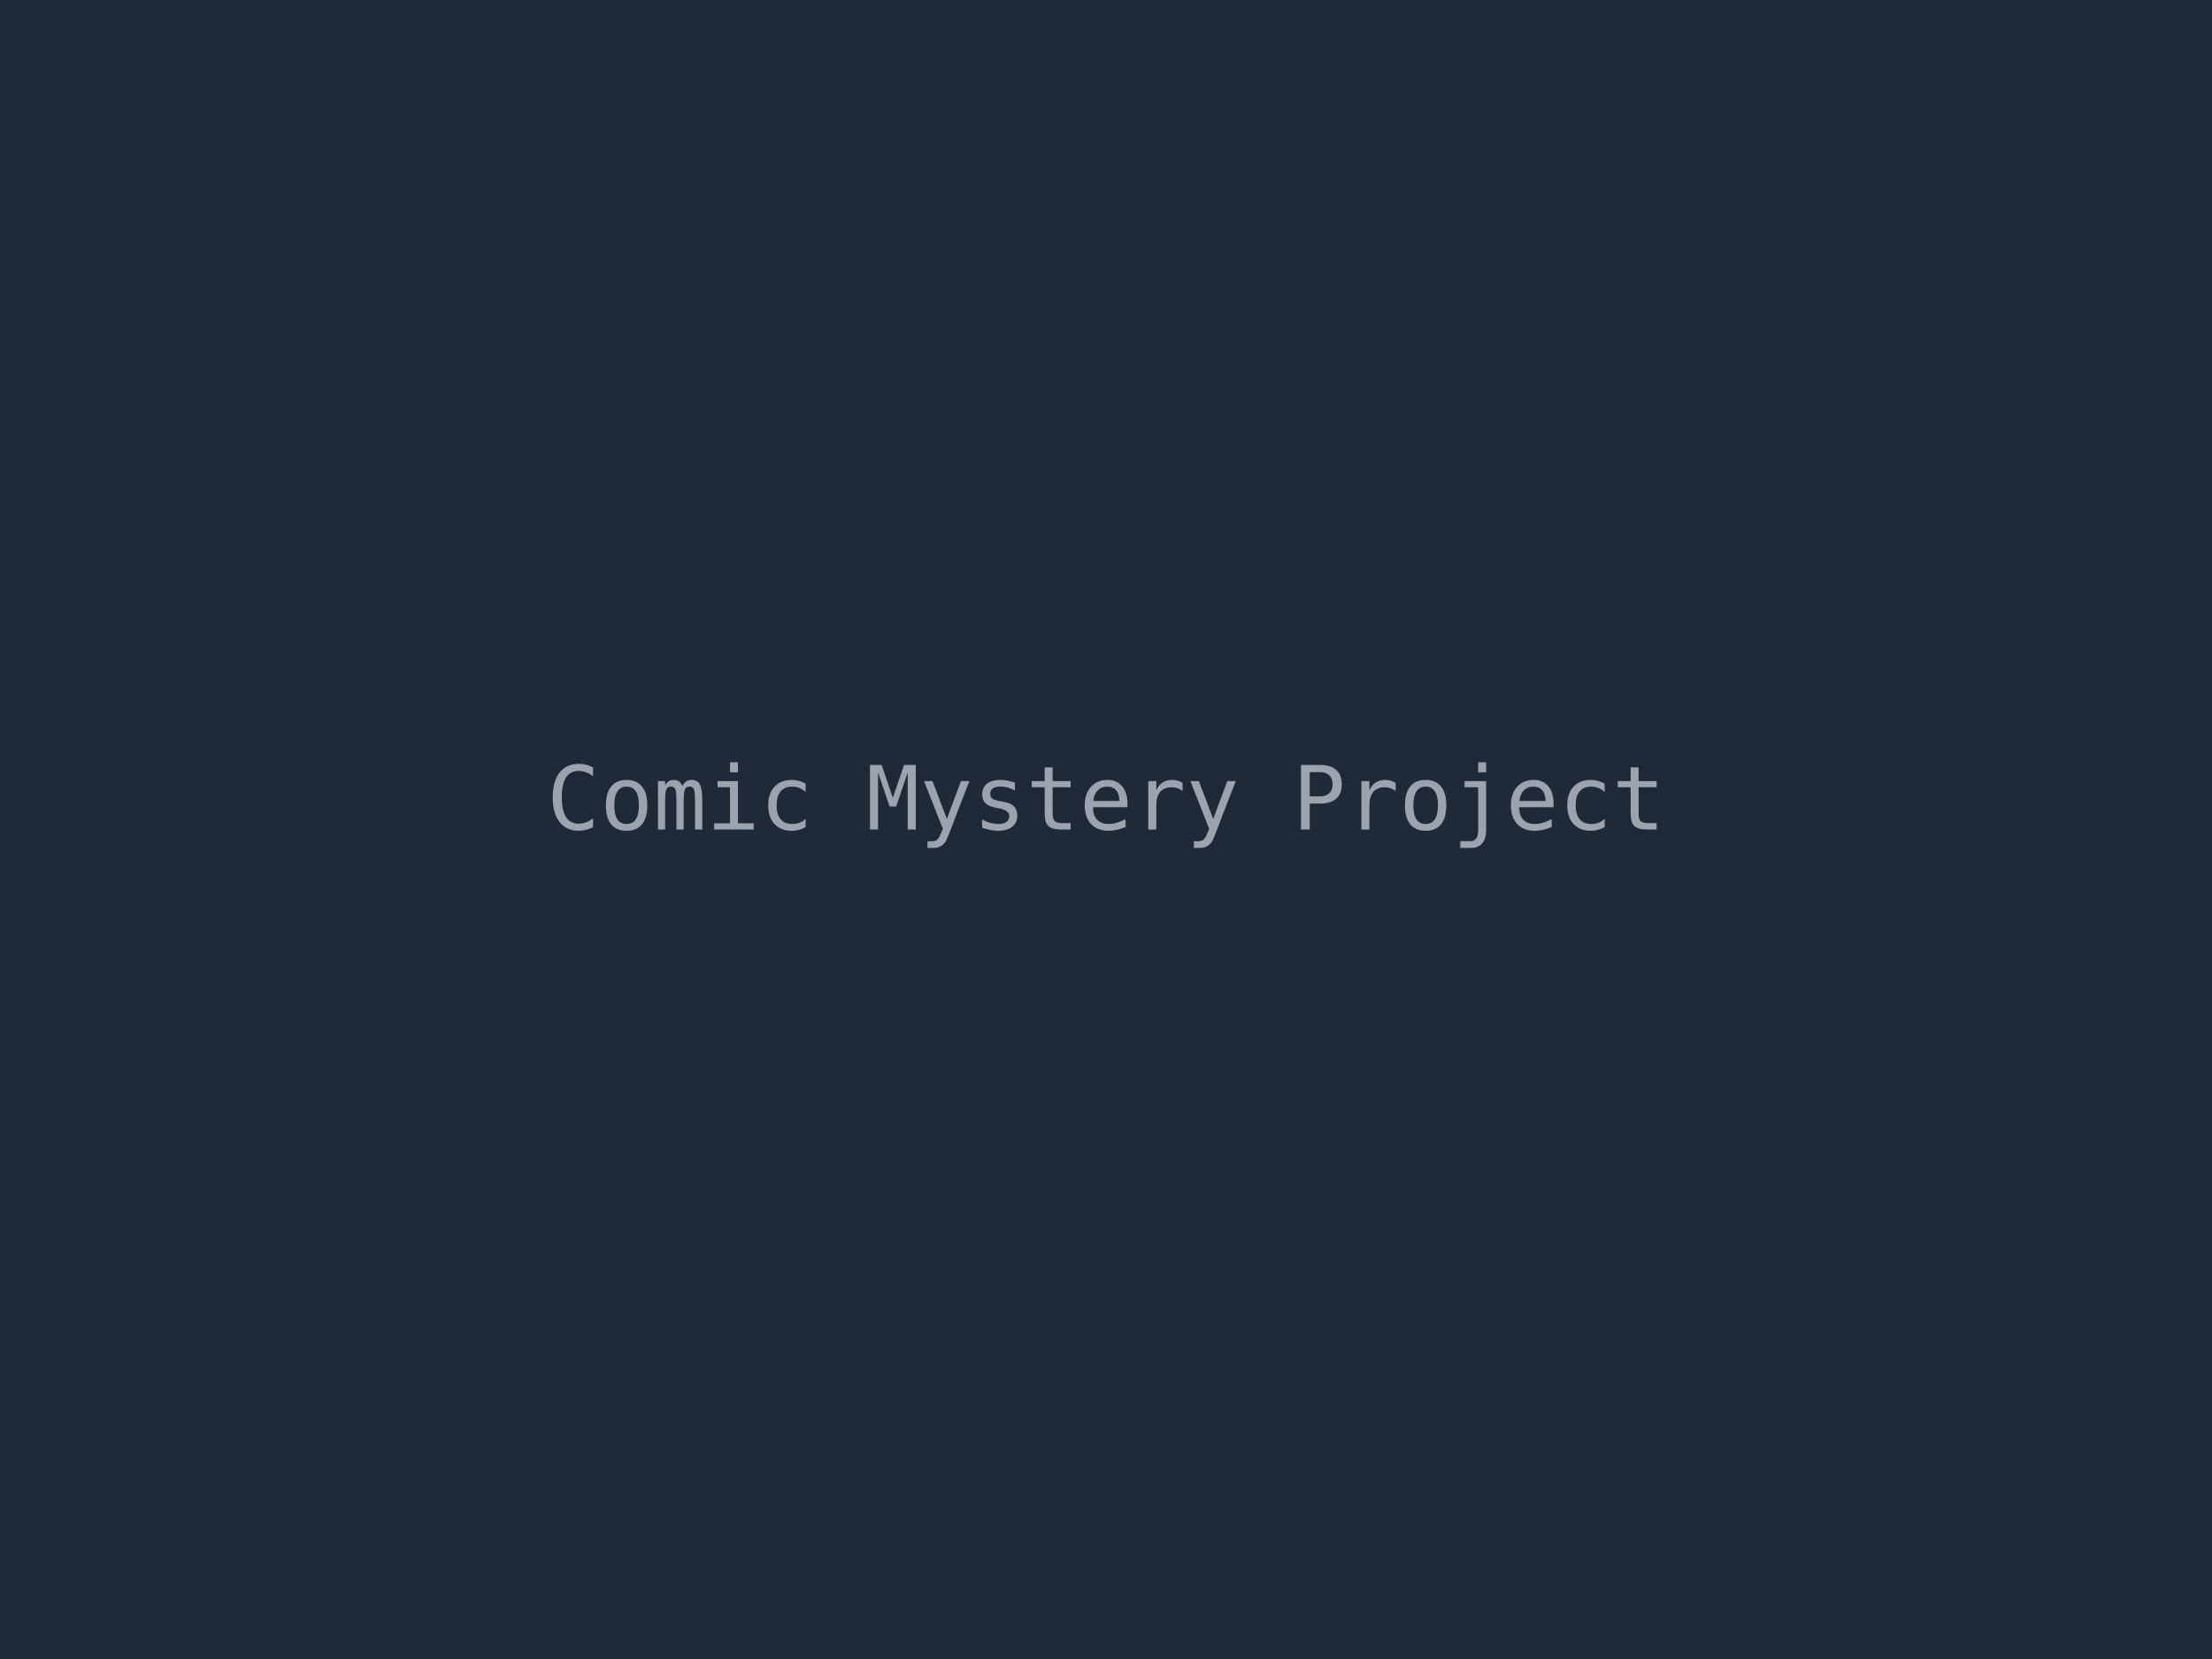
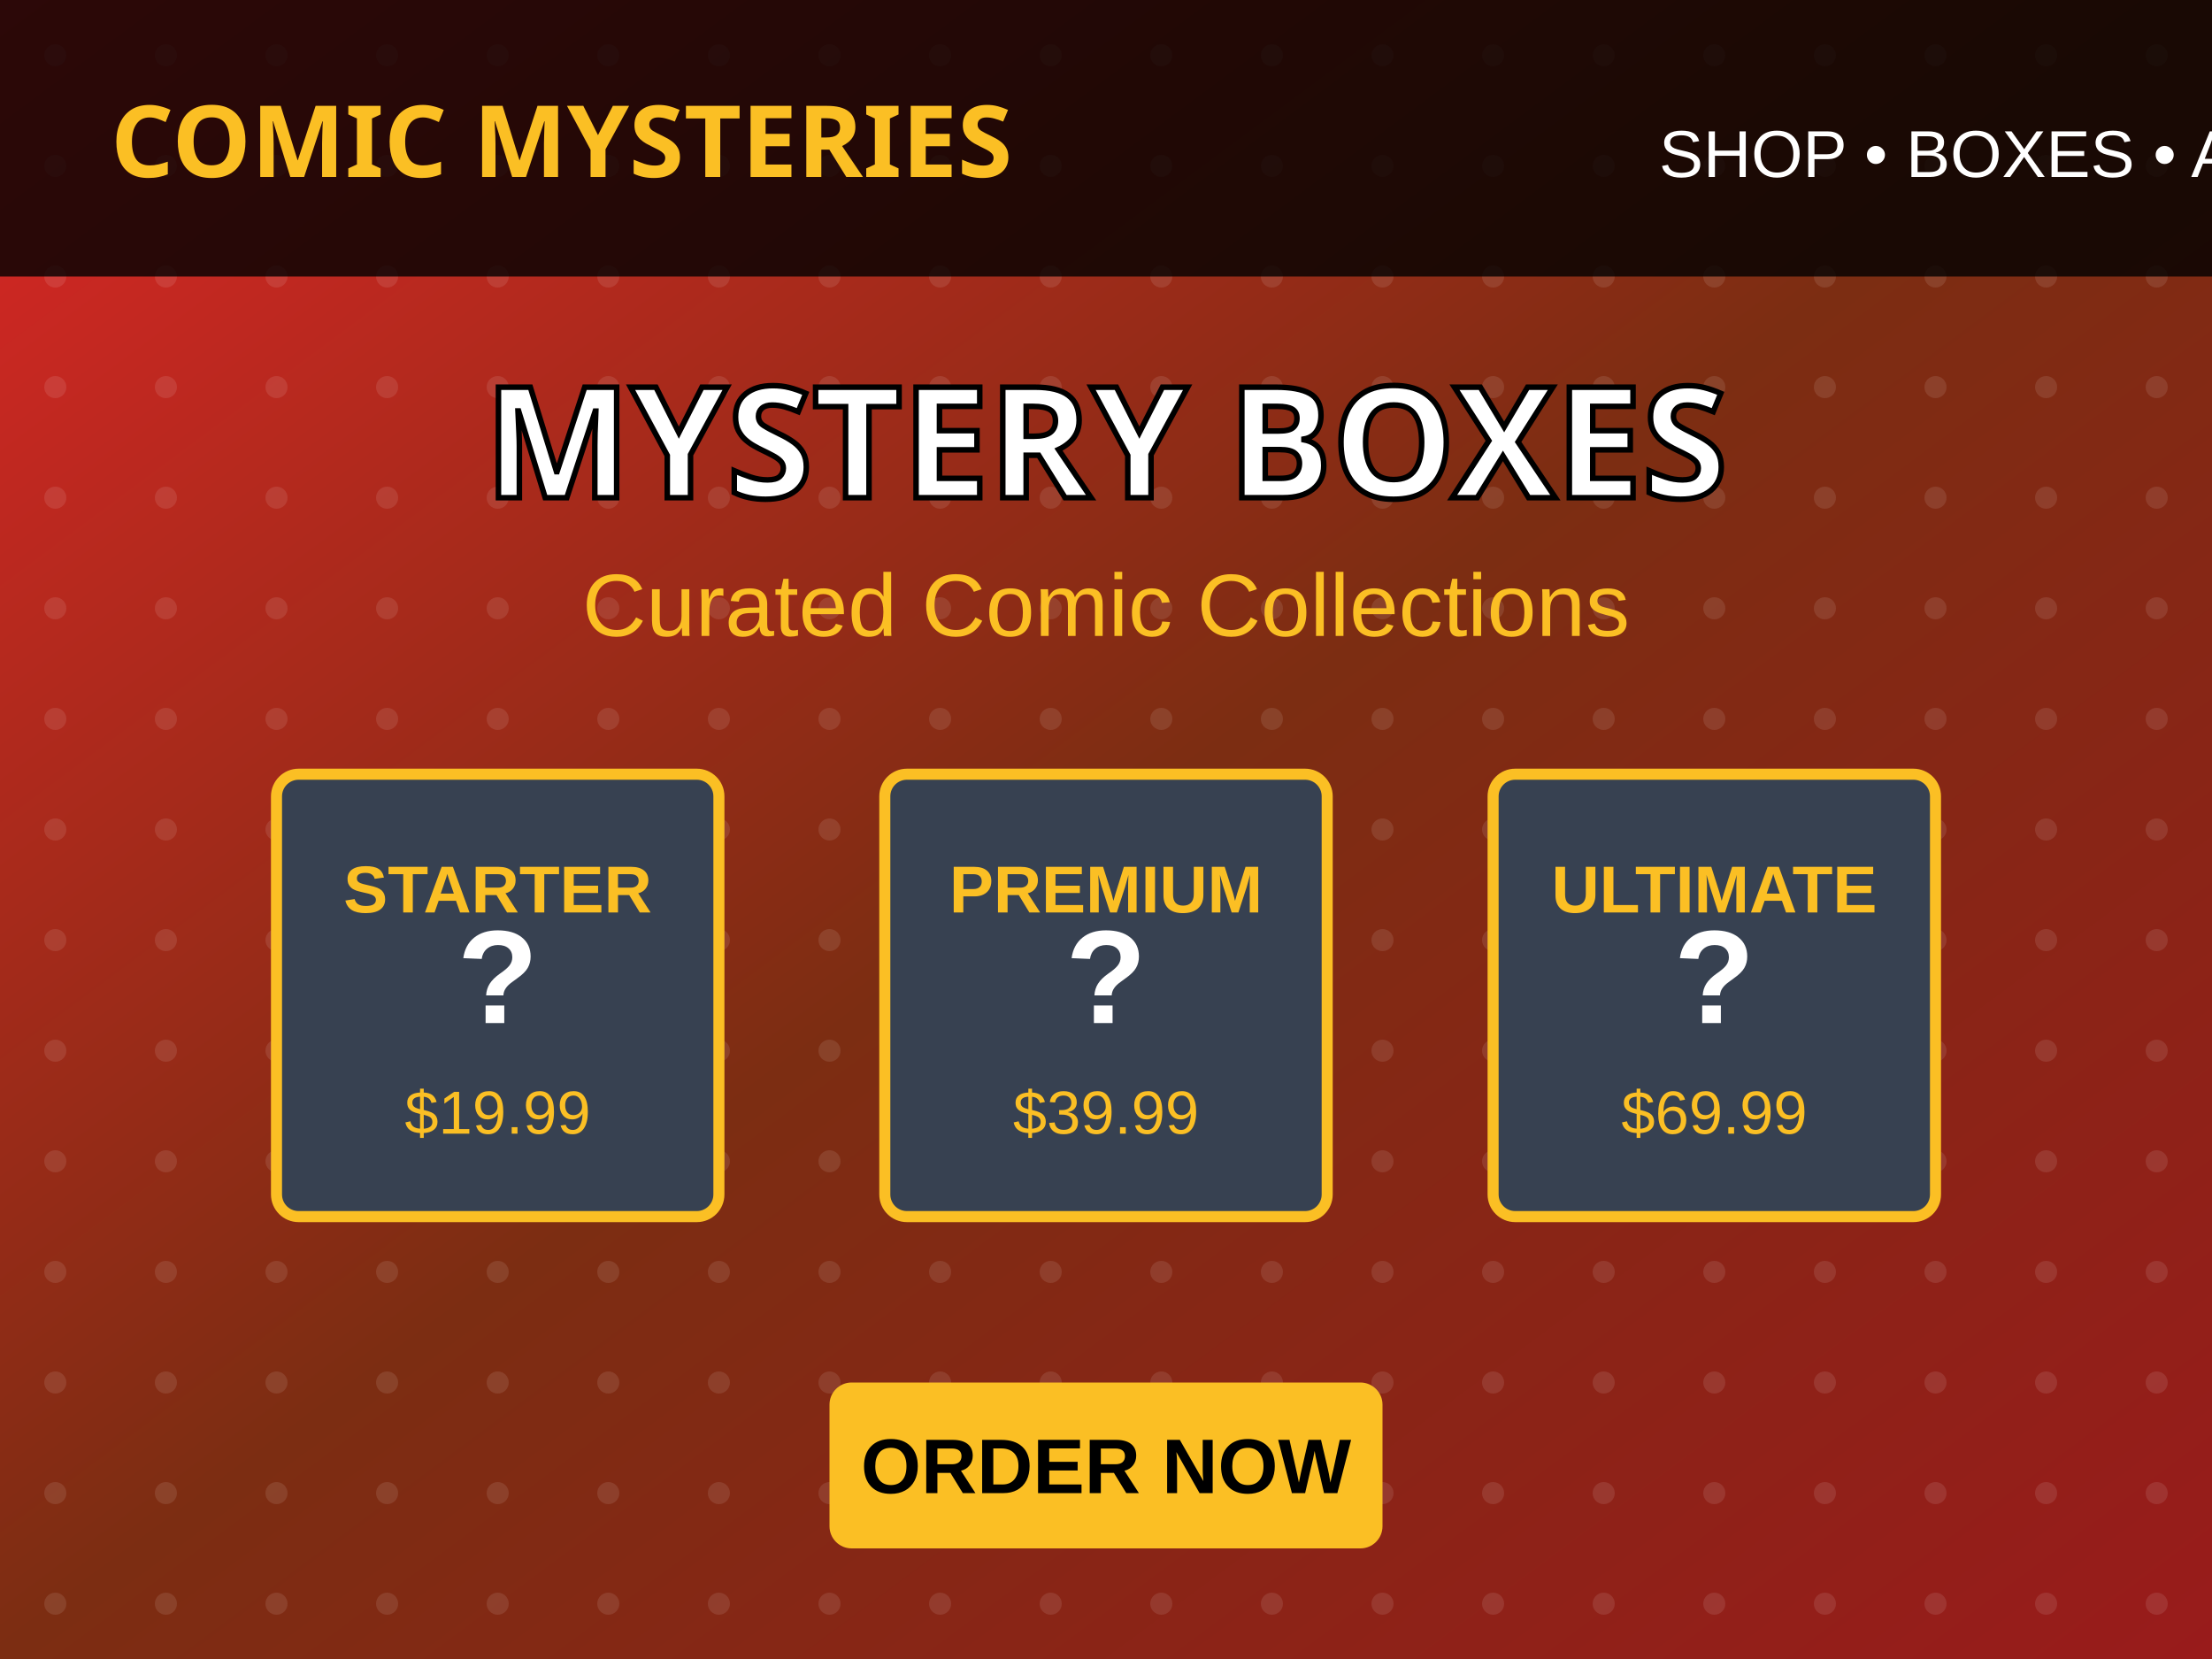
<svg xmlns="http://www.w3.org/2000/svg" width="400" height="300" viewBox="0 0 400 300" fill="none">
-   <rect width="400" height="300" fill="#1f2937" />
-   <text x="200" y="150" text-anchor="middle" font-family="JetBrains Mono, monospace" font-size="16" fill="#9CA3AF">Comic Mystery Project</text>
+   <defs>
+     <linearGradient id="comicBg" x1="0%" y1="0%" x2="100%" y2="100%">
+       <stop offset="0%" style="stop-color:#dc2626;stop-opacity:1" />
+       <stop offset="50%" style="stop-color:#7c2d12;stop-opacity:1" />
+       <stop offset="100%" style="stop-color:#991b1b;stop-opacity:1" />
+     </linearGradient>
+     <pattern id="comicDots" patternUnits="userSpaceOnUse" width="20" height="20">
+       <circle cx="10" cy="10" r="2" fill="rgba(255,255,255,0.1)" />
+     </pattern>
+   </defs>
+   <rect width="400" height="300" fill="url(#comicBg)" />
+   <rect width="400" height="300" fill="url(#comicDots)" />
+   <rect x="0" y="0" width="400" height="50" fill="rgba(0,0,0,0.8)" />
+   <text x="20" y="32" font-family="Impact, Arial Black, sans-serif" font-size="18" font-weight="bold" fill="#fbbf24">COMIC MYSTERIES</text>
+   <text x="300" y="32" font-family="Arial, sans-serif" font-size="12" fill="white">SHOP • BOXES • ABOUT</text>
+   <text x="200" y="90" text-anchor="middle" font-family="Impact, Arial Black, sans-serif" font-size="28" font-weight="bold" fill="white" stroke="#000" stroke-width="1">MYSTERY BOXES</text>
+   <text x="200" y="115" text-anchor="middle" font-family="Arial, sans-serif" font-size="16" fill="#fbbf24">Curated Comic Collections</text>
+   <g transform="translate(50, 140)">
+     <rect x="0" y="0" width="80" height="80" fill="#374151" stroke="#fbbf24" stroke-width="2" rx="4" />
+     <text x="40" y="25" text-anchor="middle" font-family="Arial, sans-serif" font-size="12" font-weight="bold" fill="#fbbf24">STARTER</text>
+     <text x="40" y="45" text-anchor="middle" font-family="Arial, sans-serif" font-size="24" font-weight="bold" fill="white">?</text>
+     <text x="40" y="65" text-anchor="middle" font-family="Arial, sans-serif" font-size="11" fill="#fbbf24">$19.99</text>
+     <rect x="110" y="0" width="80" height="80" fill="#374151" stroke="#fbbf24" stroke-width="2" rx="4" />
+     <text x="150" y="25" text-anchor="middle" font-family="Arial, sans-serif" font-size="12" font-weight="bold" fill="#fbbf24">PREMIUM</text>
+     <text x="150" y="45" text-anchor="middle" font-family="Arial, sans-serif" font-size="24" font-weight="bold" fill="white">?</text>
+     <text x="150" y="65" text-anchor="middle" font-family="Arial, sans-serif" font-size="11" fill="#fbbf24">$39.99</text>
+     <rect x="220" y="0" width="80" height="80" fill="#374151" stroke="#fbbf24" stroke-width="2" rx="4" />
+     <text x="260" y="25" text-anchor="middle" font-family="Arial, sans-serif" font-size="12" font-weight="bold" fill="#fbbf24">ULTIMATE</text>
+     <text x="260" y="45" text-anchor="middle" font-family="Arial, sans-serif" font-size="24" font-weight="bold" fill="white">?</text>
+     <text x="260" y="65" text-anchor="middle" font-family="Arial, sans-serif" font-size="11" fill="#fbbf24">$69.99</text>
+   </g>
+   <rect x="150" y="250" width="100" height="30" fill="#fbbf24" rx="4" />
+   <text x="200" y="270" text-anchor="middle" font-family="Arial, sans-serif" font-size="14" font-weight="bold" fill="#000">ORDER NOW</text>
</svg>
